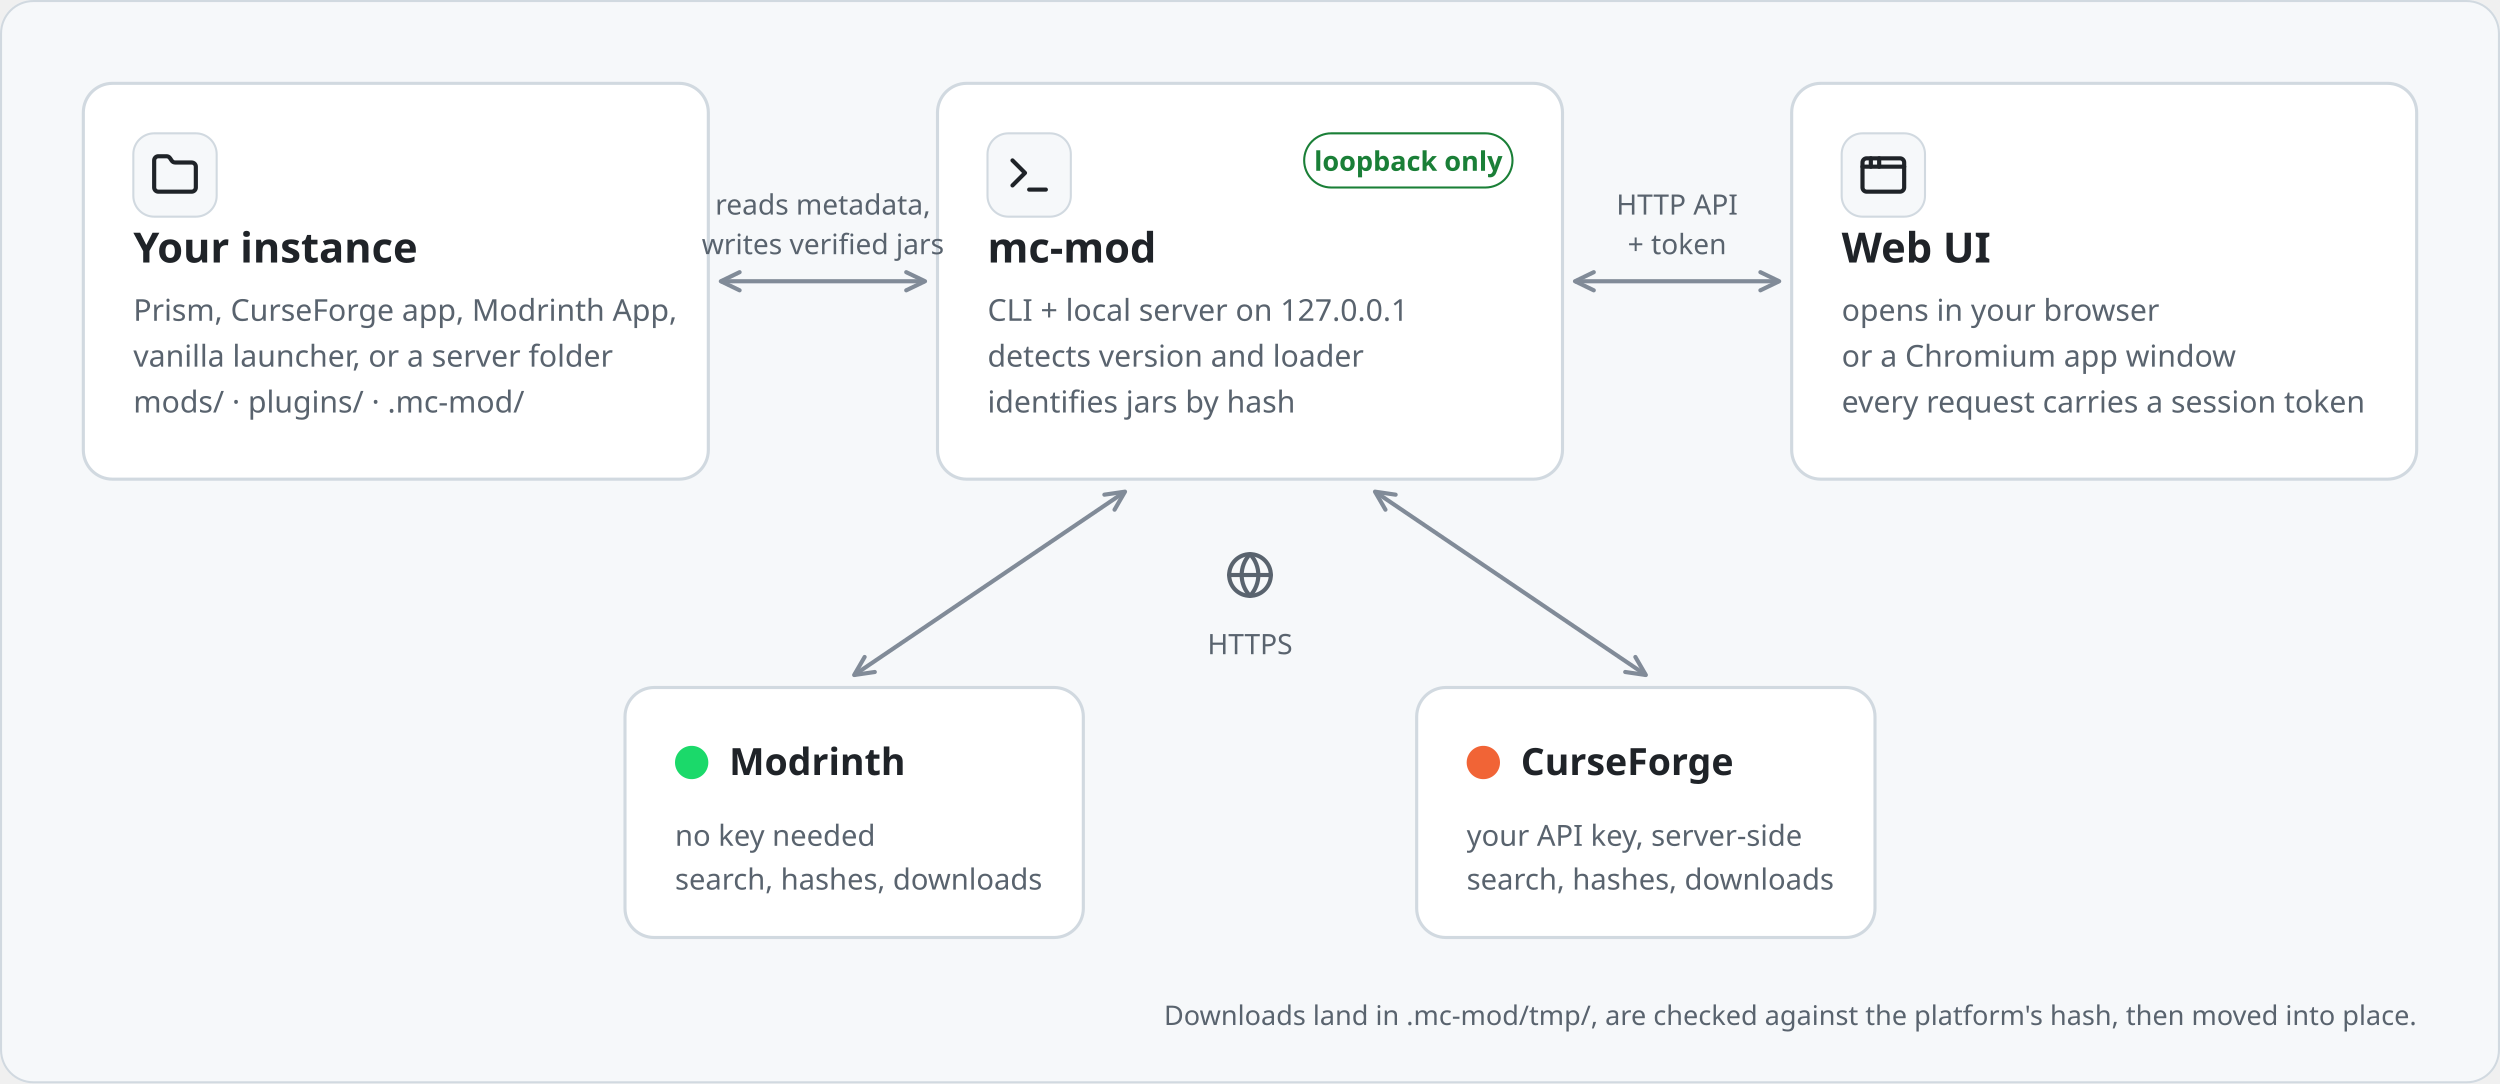
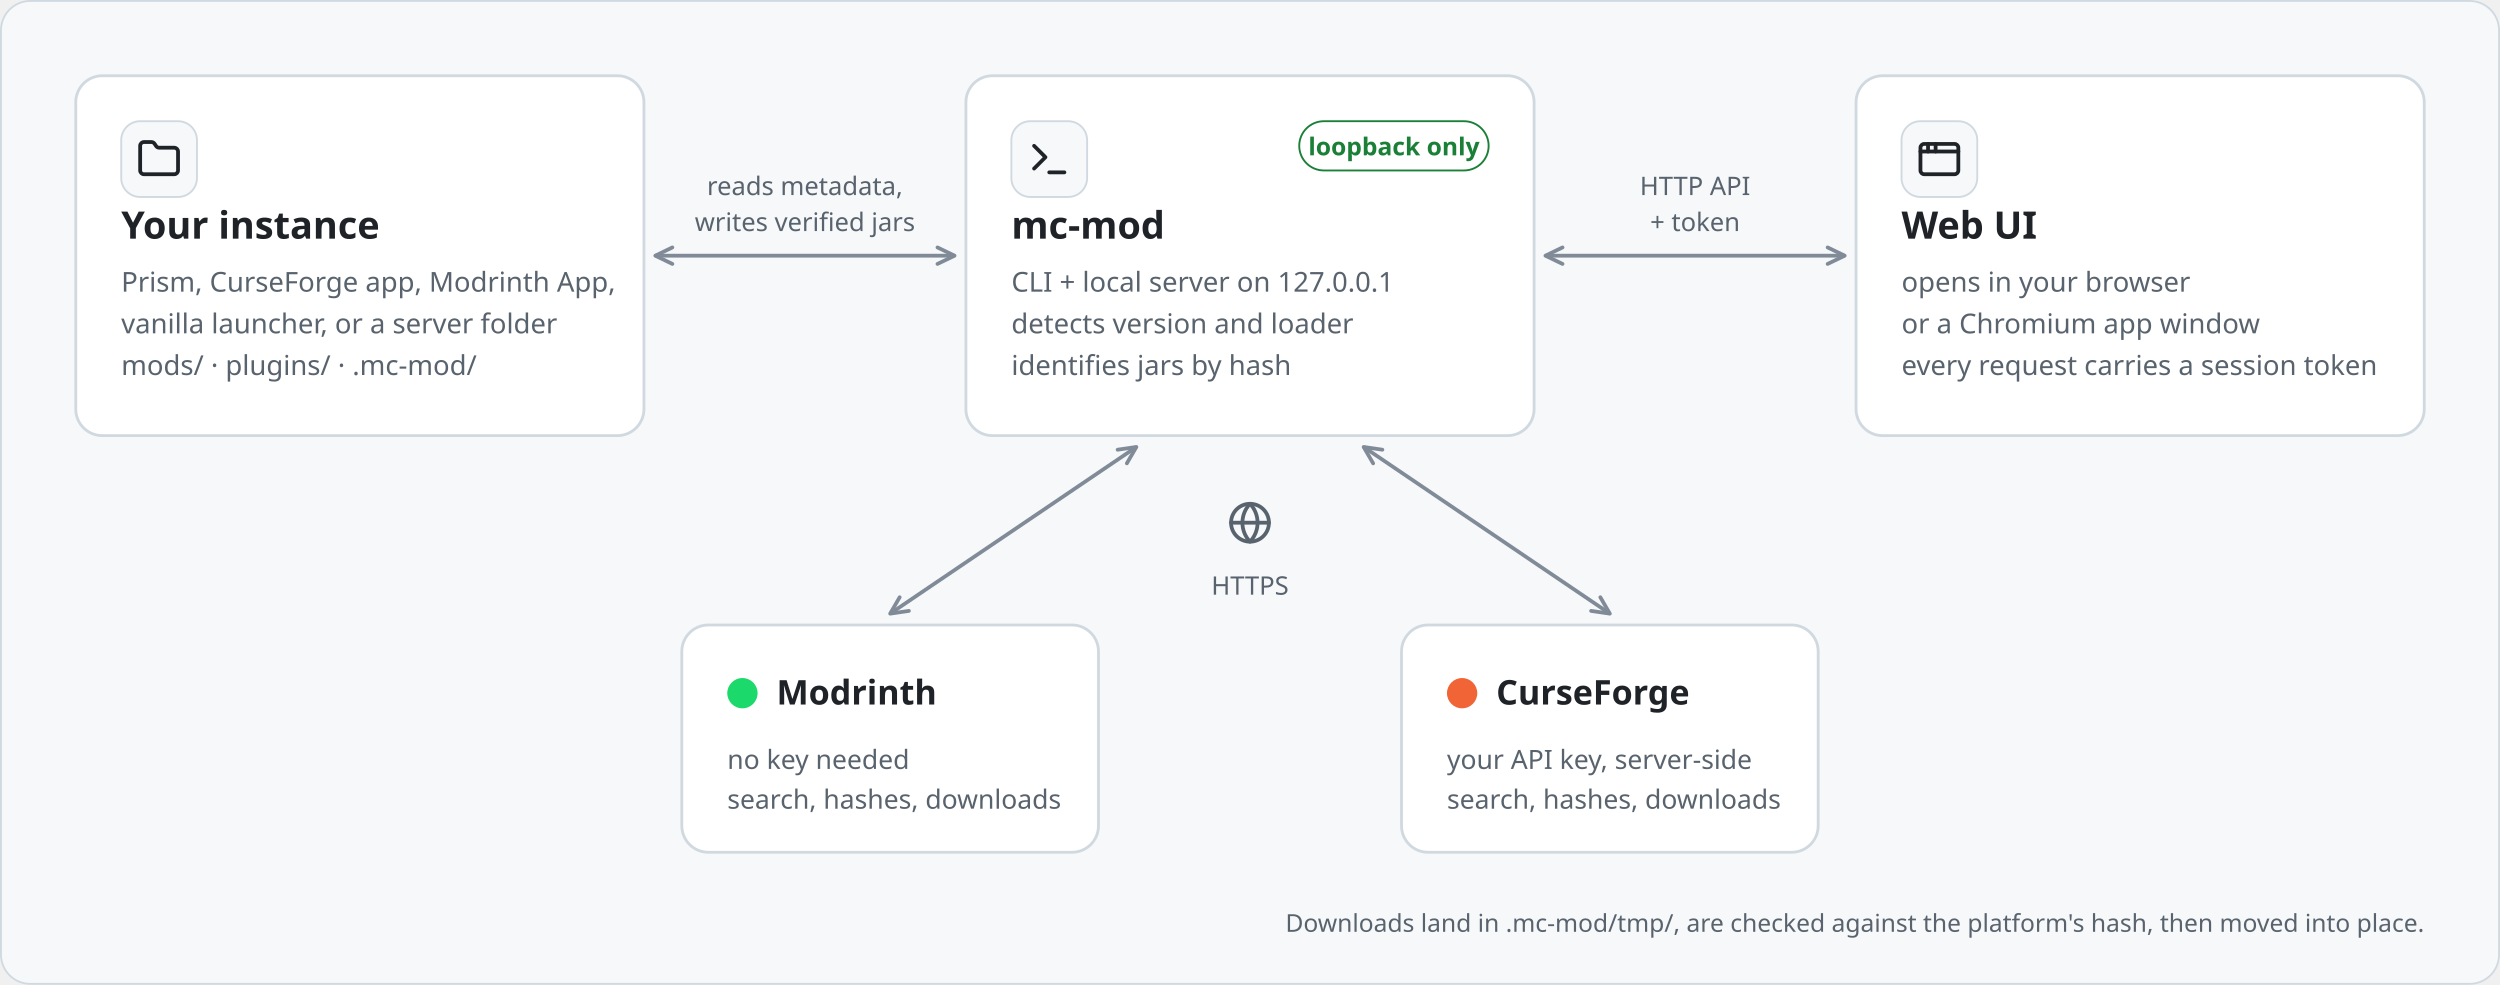
- <svg xmlns="http://www.w3.org/2000/svg" width="1200" height="520" viewBox="0 0 1200 520" font-family="-apple-system, BlinkMacSystemFont, 'Segoe UI', 'Noto Sans', Helvetica, Arial, sans-serif">
-   <rect width="1200" height="520" rx="16" fill="#f6f8fa" />
-   <rect x=".5" y=".5" width="1199" height="519" rx="15.5" fill="none" stroke="#d1d9e0" />
+ <svg xmlns="http://www.w3.org/2000/svg" width="1320" height="520" viewBox="0 0 1320 520" font-family="-apple-system, BlinkMacSystemFont, 'Segoe UI', 'Noto Sans', Helvetica, Arial, sans-serif">
+   <rect width="1320" height="520" rx="16" fill="#f6f8fa" />
+   <rect x=".5" y=".5" width="1319" height="519" rx="15.5" fill="none" stroke="#d1d9e0" />
  <g>
    <rect x="40" y="40" width="300" height="190" rx="14" fill="#ffffff" stroke="#d1d9e0" stroke-width="1.5" />
    <rect x="64" y="64" width="40" height="40" rx="10" fill="#f6f8fa" stroke="#d1d9e0" />
    <g transform="translate(72 72)" fill="none" stroke="#1f2328" stroke-width="2" stroke-linecap="round" stroke-linejoin="round">
      <path d="M20 20a2 2 0 0 0 2-2V8a2 2 0 0 0-2-2h-7.9a2 2 0 0 1-1.69-.9L9.6 3.9A2 2 0 0 0 7.93 3H4a2 2 0 0 0-2 2v13a2 2 0 0 0 2 2Z" transform="scale(1)" />
    </g>
    <text x="64" y="126" font-size="20" font-weight="600" fill="#1f2328">Your instance</text>
    <text x="64" y="154" font-size="14.5" fill="#59636e">Prism, CurseForge app, Modrinth App,</text>
    <text x="64" y="176" font-size="14.5" fill="#59636e">vanilla launcher, or a server folder</text>
    <text x="64" y="198" font-size="14.5" fill="#59636e">mods/  ·  plugins/  ·  .mc-mod/</text>
  </g>
  <g>
-     <rect x="450" y="40" width="300" height="190" rx="14" fill="#ffffff" stroke="#d1d9e0" stroke-width="1.5" />
-     <rect x="474" y="64" width="40" height="40" rx="10" fill="#f6f8fa" stroke="#d1d9e0" />
-     <g transform="translate(482 72)" fill="none" stroke="#1f2328" stroke-width="2" stroke-linecap="round" stroke-linejoin="round">
+     <rect x="510" y="40" width="300" height="190" rx="14" fill="#ffffff" stroke="#d1d9e0" stroke-width="1.5" />
+     <rect x="534" y="64" width="40" height="40" rx="10" fill="#f6f8fa" stroke="#d1d9e0" />
+     <g transform="translate(542 72)" fill="none" stroke="#1f2328" stroke-width="2" stroke-linecap="round" stroke-linejoin="round">
      <path d="m4 17 6-6-6-6" />
      <path d="M12 19h8" />
    </g>
-     <text x="474" y="126" font-size="20" font-weight="600" fill="#1f2328">mc-mod</text>
-     <text x="474" y="154" font-size="14.5" fill="#59636e">CLI + local server on 127.0.0.1</text>
-     <text x="474" y="176" font-size="14.5" fill="#59636e">detects version and loader</text>
-     <text x="474" y="198" font-size="14.5" fill="#59636e">identifies jars by hash</text>
+     <text x="534" y="126" font-size="20" font-weight="600" fill="#1f2328">mc-mod</text>
+     <text x="534" y="154" font-size="14.5" fill="#59636e">CLI + local server on 127.0.0.1</text>
+     <text x="534" y="176" font-size="14.5" fill="#59636e">detects version and loader</text>
+     <text x="534" y="198" font-size="14.5" fill="#59636e">identifies jars by hash</text>
  </g>
  <g>
-     <rect x="860" y="40" width="300" height="190" rx="14" fill="#ffffff" stroke="#d1d9e0" stroke-width="1.5" />
-     <rect x="884" y="64" width="40" height="40" rx="10" fill="#f6f8fa" stroke="#d1d9e0" />
-     <g transform="translate(892 72)" fill="none" stroke="#1f2328" stroke-width="2" stroke-linecap="round" stroke-linejoin="round">
+     <rect x="980" y="40" width="300" height="190" rx="14" fill="#ffffff" stroke="#d1d9e0" stroke-width="1.5" />
+     <rect x="1004" y="64" width="40" height="40" rx="10" fill="#f6f8fa" stroke="#d1d9e0" />
+     <g transform="translate(1012 72)" fill="none" stroke="#1f2328" stroke-width="2" stroke-linecap="round" stroke-linejoin="round">
      <rect x="2" y="4" width="20" height="16" rx="2" />
      <path d="M10 4v4" />
      <path d="M2 8h20" />
      <path d="M6 4v4" />
    </g>
-     <text x="884" y="126" font-size="20" font-weight="600" fill="#1f2328">Web UI</text>
-     <text x="884" y="154" font-size="14.5" fill="#59636e">opens in your browser</text>
-     <text x="884" y="176" font-size="14.5" fill="#59636e">or a Chromium app window</text>
-     <text x="884" y="198" font-size="14.5" fill="#59636e">every request carries a session token</text>
+     <text x="1004" y="126" font-size="20" font-weight="600" fill="#1f2328">Web UI</text>
+     <text x="1004" y="154" font-size="14.5" fill="#59636e">opens in your browser</text>
+     <text x="1004" y="176" font-size="14.5" fill="#59636e">or a Chromium app window</text>
+     <text x="1004" y="198" font-size="14.5" fill="#59636e">every request carries a session token</text>
  </g>
-   <rect x="626" y="64" width="100" height="26" rx="13" fill="none" stroke="#1a7f37" />
-   <text x="676" y="82" text-anchor="middle" font-size="13" font-weight="600" fill="#1a7f37">loopback only</text>
-   <line x1="346" y1="135" x2="444" y2="135" stroke="#818b98" stroke-width="2" />
-   <path d="M434.996 139.35 L444 135 L434.996 130.65" fill="none" stroke="#818b98" stroke-width="2" stroke-linecap="round" stroke-linejoin="round" />
+   <rect x="686" y="64" width="100" height="26" rx="13" fill="none" stroke="#1a7f37" />
+   <text x="736" y="82" text-anchor="middle" font-size="13" font-weight="600" fill="#1a7f37">loopback only</text>
+   <line x1="346" y1="135" x2="504" y2="135" stroke="#818b98" stroke-width="2" />
+   <path d="M494.996 139.35 L504 135 L494.996 130.65" fill="none" stroke="#818b98" stroke-width="2" stroke-linecap="round" stroke-linejoin="round" />
  <path d="M355.004 130.65 L346 135 L355.004 139.35" fill="none" stroke="#818b98" stroke-width="2" stroke-linecap="round" stroke-linejoin="round" />
-   <text x="395" y="103" text-anchor="middle" font-size="13.5" fill="#59636e">reads metadata,</text>
-   <text x="395" y="122" text-anchor="middle" font-size="13.5" fill="#59636e">writes verified jars</text>
-   <line x1="756" y1="135" x2="854" y2="135" stroke="#818b98" stroke-width="2" />
-   <path d="M844.996 139.35 L854 135 L844.996 130.65" fill="none" stroke="#818b98" stroke-width="2" stroke-linecap="round" stroke-linejoin="round" />
-   <path d="M765.004 130.65 L756 135 L765.004 139.35" fill="none" stroke="#818b98" stroke-width="2" stroke-linecap="round" stroke-linejoin="round" />
-   <text x="805" y="103" text-anchor="middle" font-size="13.5" fill="#59636e">HTTP API</text>
-   <text x="805" y="122" text-anchor="middle" font-size="13.5" fill="#59636e">+ token</text>
-   <rect x="300" y="330" width="220" height="120" rx="14" fill="#ffffff" stroke="#d1d9e0" stroke-width="1.5" />
-   <circle cx="332" cy="366" r="8" fill="#1bd96a" />
-   <text x="350" y="372" font-size="18" font-weight="600" fill="#1f2328">Modrinth</text>
-   <text x="324" y="406" font-size="14" fill="#59636e">no key needed</text>
-   <text x="324" y="427" font-size="14" fill="#59636e">search, hashes, downloads</text>
-   <rect x="680" y="330" width="220" height="120" rx="14" fill="#ffffff" stroke="#d1d9e0" stroke-width="1.5" />
-   <circle cx="712" cy="366" r="8" fill="#f16436" />
-   <text x="730" y="372" font-size="18" font-weight="600" fill="#1f2328">CurseForge</text>
-   <text x="704" y="406" font-size="14" fill="#59636e">your API key, server-side</text>
-   <text x="704" y="427" font-size="14" fill="#59636e">search, hashes, downloads</text>
-   <line x1="540" y1="236" x2="410" y2="324" stroke="#818b98" stroke-width="2" />
-   <path d="M415.018 315.35 L410 324 L419.895 322.554" fill="none" stroke="#818b98" stroke-width="2" stroke-linecap="round" stroke-linejoin="round" />
-   <path d="M534.982 244.65 L540 236 L530.105 237.446" fill="none" stroke="#818b98" stroke-width="2" stroke-linecap="round" stroke-linejoin="round" />
-   <line x1="660" y1="236" x2="790" y2="324" stroke="#818b98" stroke-width="2" />
-   <path d="M780.105 322.554 L790 324 L784.982 315.35" fill="none" stroke="#818b98" stroke-width="2" stroke-linecap="round" stroke-linejoin="round" />
-   <path d="M669.895 237.446 L660 236 L665.018 244.65" fill="none" stroke="#818b98" stroke-width="2" stroke-linecap="round" stroke-linejoin="round" />
-   <g transform="translate(588 264)" fill="none" stroke="#59636e" stroke-width="2" stroke-linecap="round" stroke-linejoin="round">
+   <text x="425" y="103" text-anchor="middle" font-size="13.5" fill="#59636e">reads metadata,</text>
+   <text x="425" y="122" text-anchor="middle" font-size="13.5" fill="#59636e">writes verified jars</text>
+   <line x1="816" y1="135" x2="974" y2="135" stroke="#818b98" stroke-width="2" />
+   <path d="M964.996 139.35 L974 135 L964.996 130.65" fill="none" stroke="#818b98" stroke-width="2" stroke-linecap="round" stroke-linejoin="round" />
+   <path d="M825.004 130.65 L816 135 L825.004 139.35" fill="none" stroke="#818b98" stroke-width="2" stroke-linecap="round" stroke-linejoin="round" />
+   <text x="895" y="103" text-anchor="middle" font-size="13.5" fill="#59636e">HTTP API</text>
+   <text x="895" y="122" text-anchor="middle" font-size="13.5" fill="#59636e">+ token</text>
+   <rect x="360" y="330" width="220" height="120" rx="14" fill="#ffffff" stroke="#d1d9e0" stroke-width="1.5" />
+   <circle cx="392" cy="366" r="8" fill="#1bd96a" />
+   <text x="410" y="372" font-size="18" font-weight="600" fill="#1f2328">Modrinth</text>
+   <text x="384" y="406" font-size="14" fill="#59636e">no key needed</text>
+   <text x="384" y="427" font-size="14" fill="#59636e">search, hashes, downloads</text>
+   <rect x="740" y="330" width="220" height="120" rx="14" fill="#ffffff" stroke="#d1d9e0" stroke-width="1.5" />
+   <circle cx="772" cy="366" r="8" fill="#f16436" />
+   <text x="790" y="372" font-size="18" font-weight="600" fill="#1f2328">CurseForge</text>
+   <text x="764" y="406" font-size="14" fill="#59636e">your API key, server-side</text>
+   <text x="764" y="427" font-size="14" fill="#59636e">search, hashes, downloads</text>
+   <line x1="600" y1="236" x2="470" y2="324" stroke="#818b98" stroke-width="2" />
+   <path d="M475.018 315.35 L470 324 L479.895 322.554" fill="none" stroke="#818b98" stroke-width="2" stroke-linecap="round" stroke-linejoin="round" />
+   <path d="M594.982 244.65 L600 236 L590.105 237.446" fill="none" stroke="#818b98" stroke-width="2" stroke-linecap="round" stroke-linejoin="round" />
+   <line x1="720" y1="236" x2="850" y2="324" stroke="#818b98" stroke-width="2" />
+   <path d="M840.105 322.554 L850 324 L844.982 315.35" fill="none" stroke="#818b98" stroke-width="2" stroke-linecap="round" stroke-linejoin="round" />
+   <path d="M729.895 237.446 L720 236 L725.018 244.65" fill="none" stroke="#818b98" stroke-width="2" stroke-linecap="round" stroke-linejoin="round" />
+   <g transform="translate(648 264)" fill="none" stroke="#59636e" stroke-width="2" stroke-linecap="round" stroke-linejoin="round">
    <circle cx="12" cy="12" r="10" />
    <path d="M12 2a14.5 14.5 0 0 0 0 20 14.5 14.5 0 0 0 0-20" />
    <path d="M2 12h20" />
  </g>
-   <text x="600" y="314" text-anchor="middle" font-size="13.5" fill="#59636e">HTTPS</text>
-   <text x="1160" y="492" text-anchor="end" font-size="13" fill="#59636e">Downloads land in .mc-mod/tmp/, are checked against the platform's hash, then moved into place.</text>
+   <text x="660" y="314" text-anchor="middle" font-size="13.5" fill="#59636e">HTTPS</text>
+   <text x="1280" y="492" text-anchor="end" font-size="13" fill="#59636e">Downloads land in .mc-mod/tmp/, are checked against the platform's hash, then moved into place.</text>
</svg>
